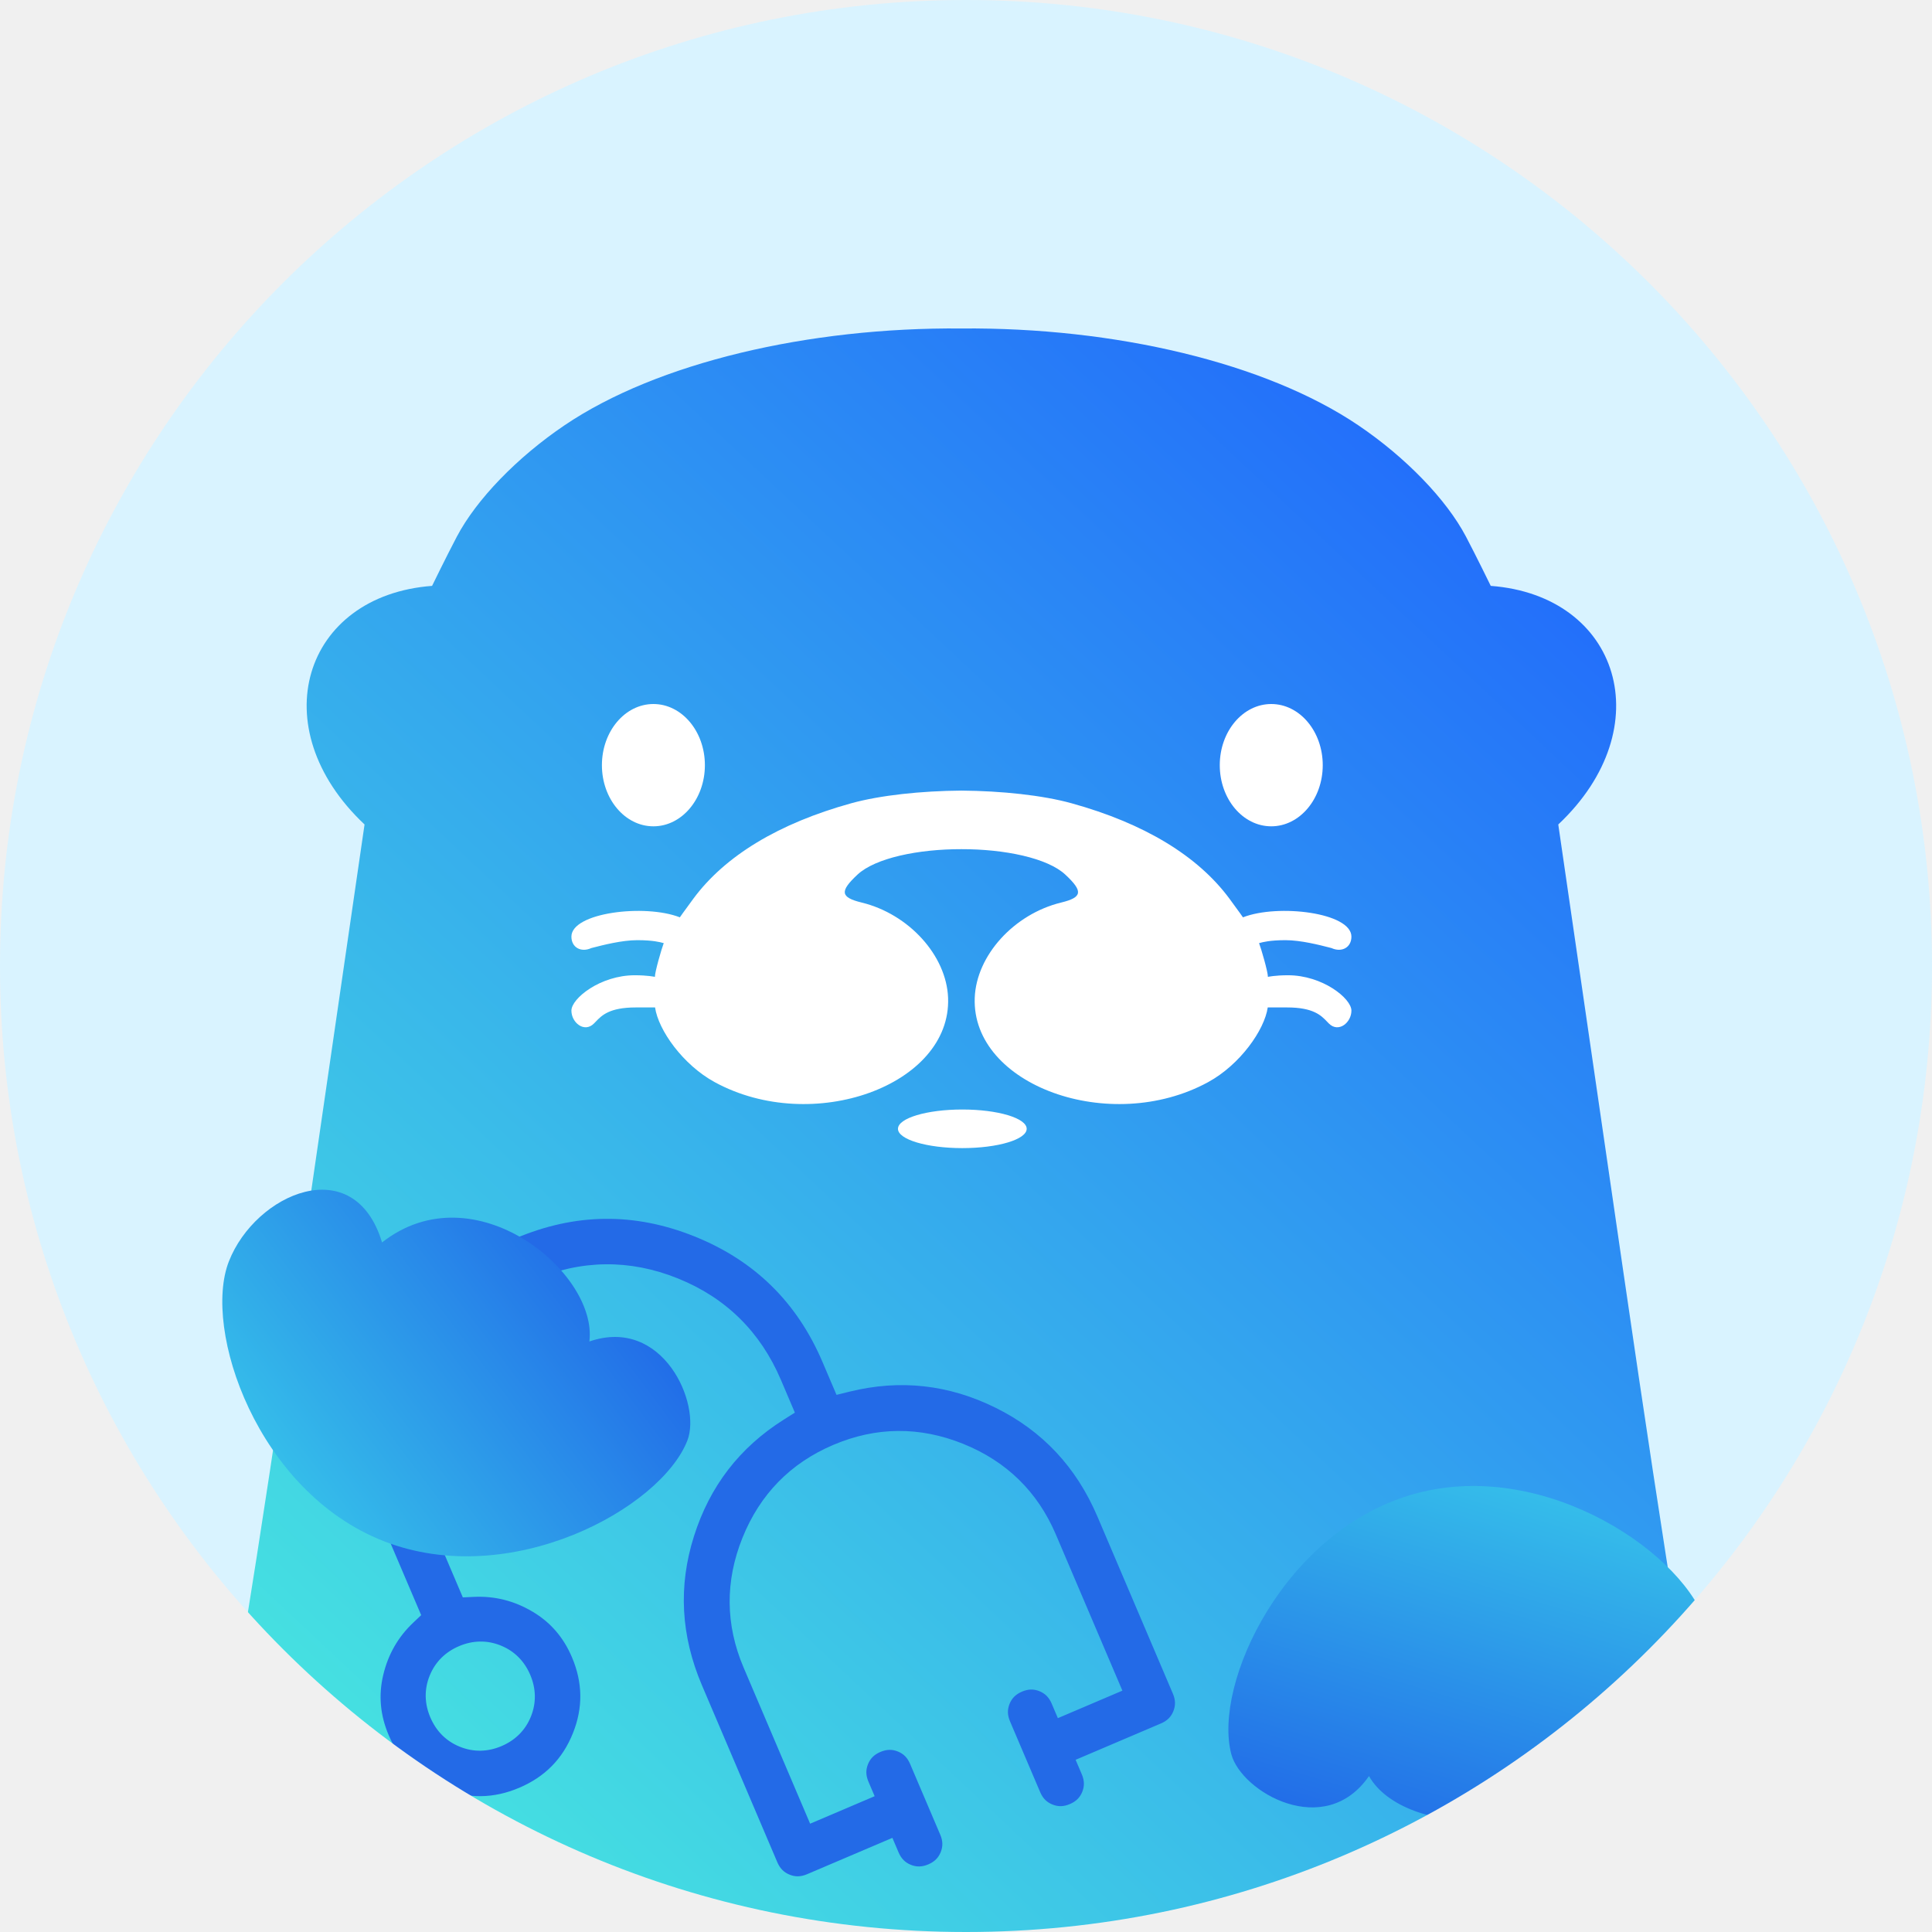
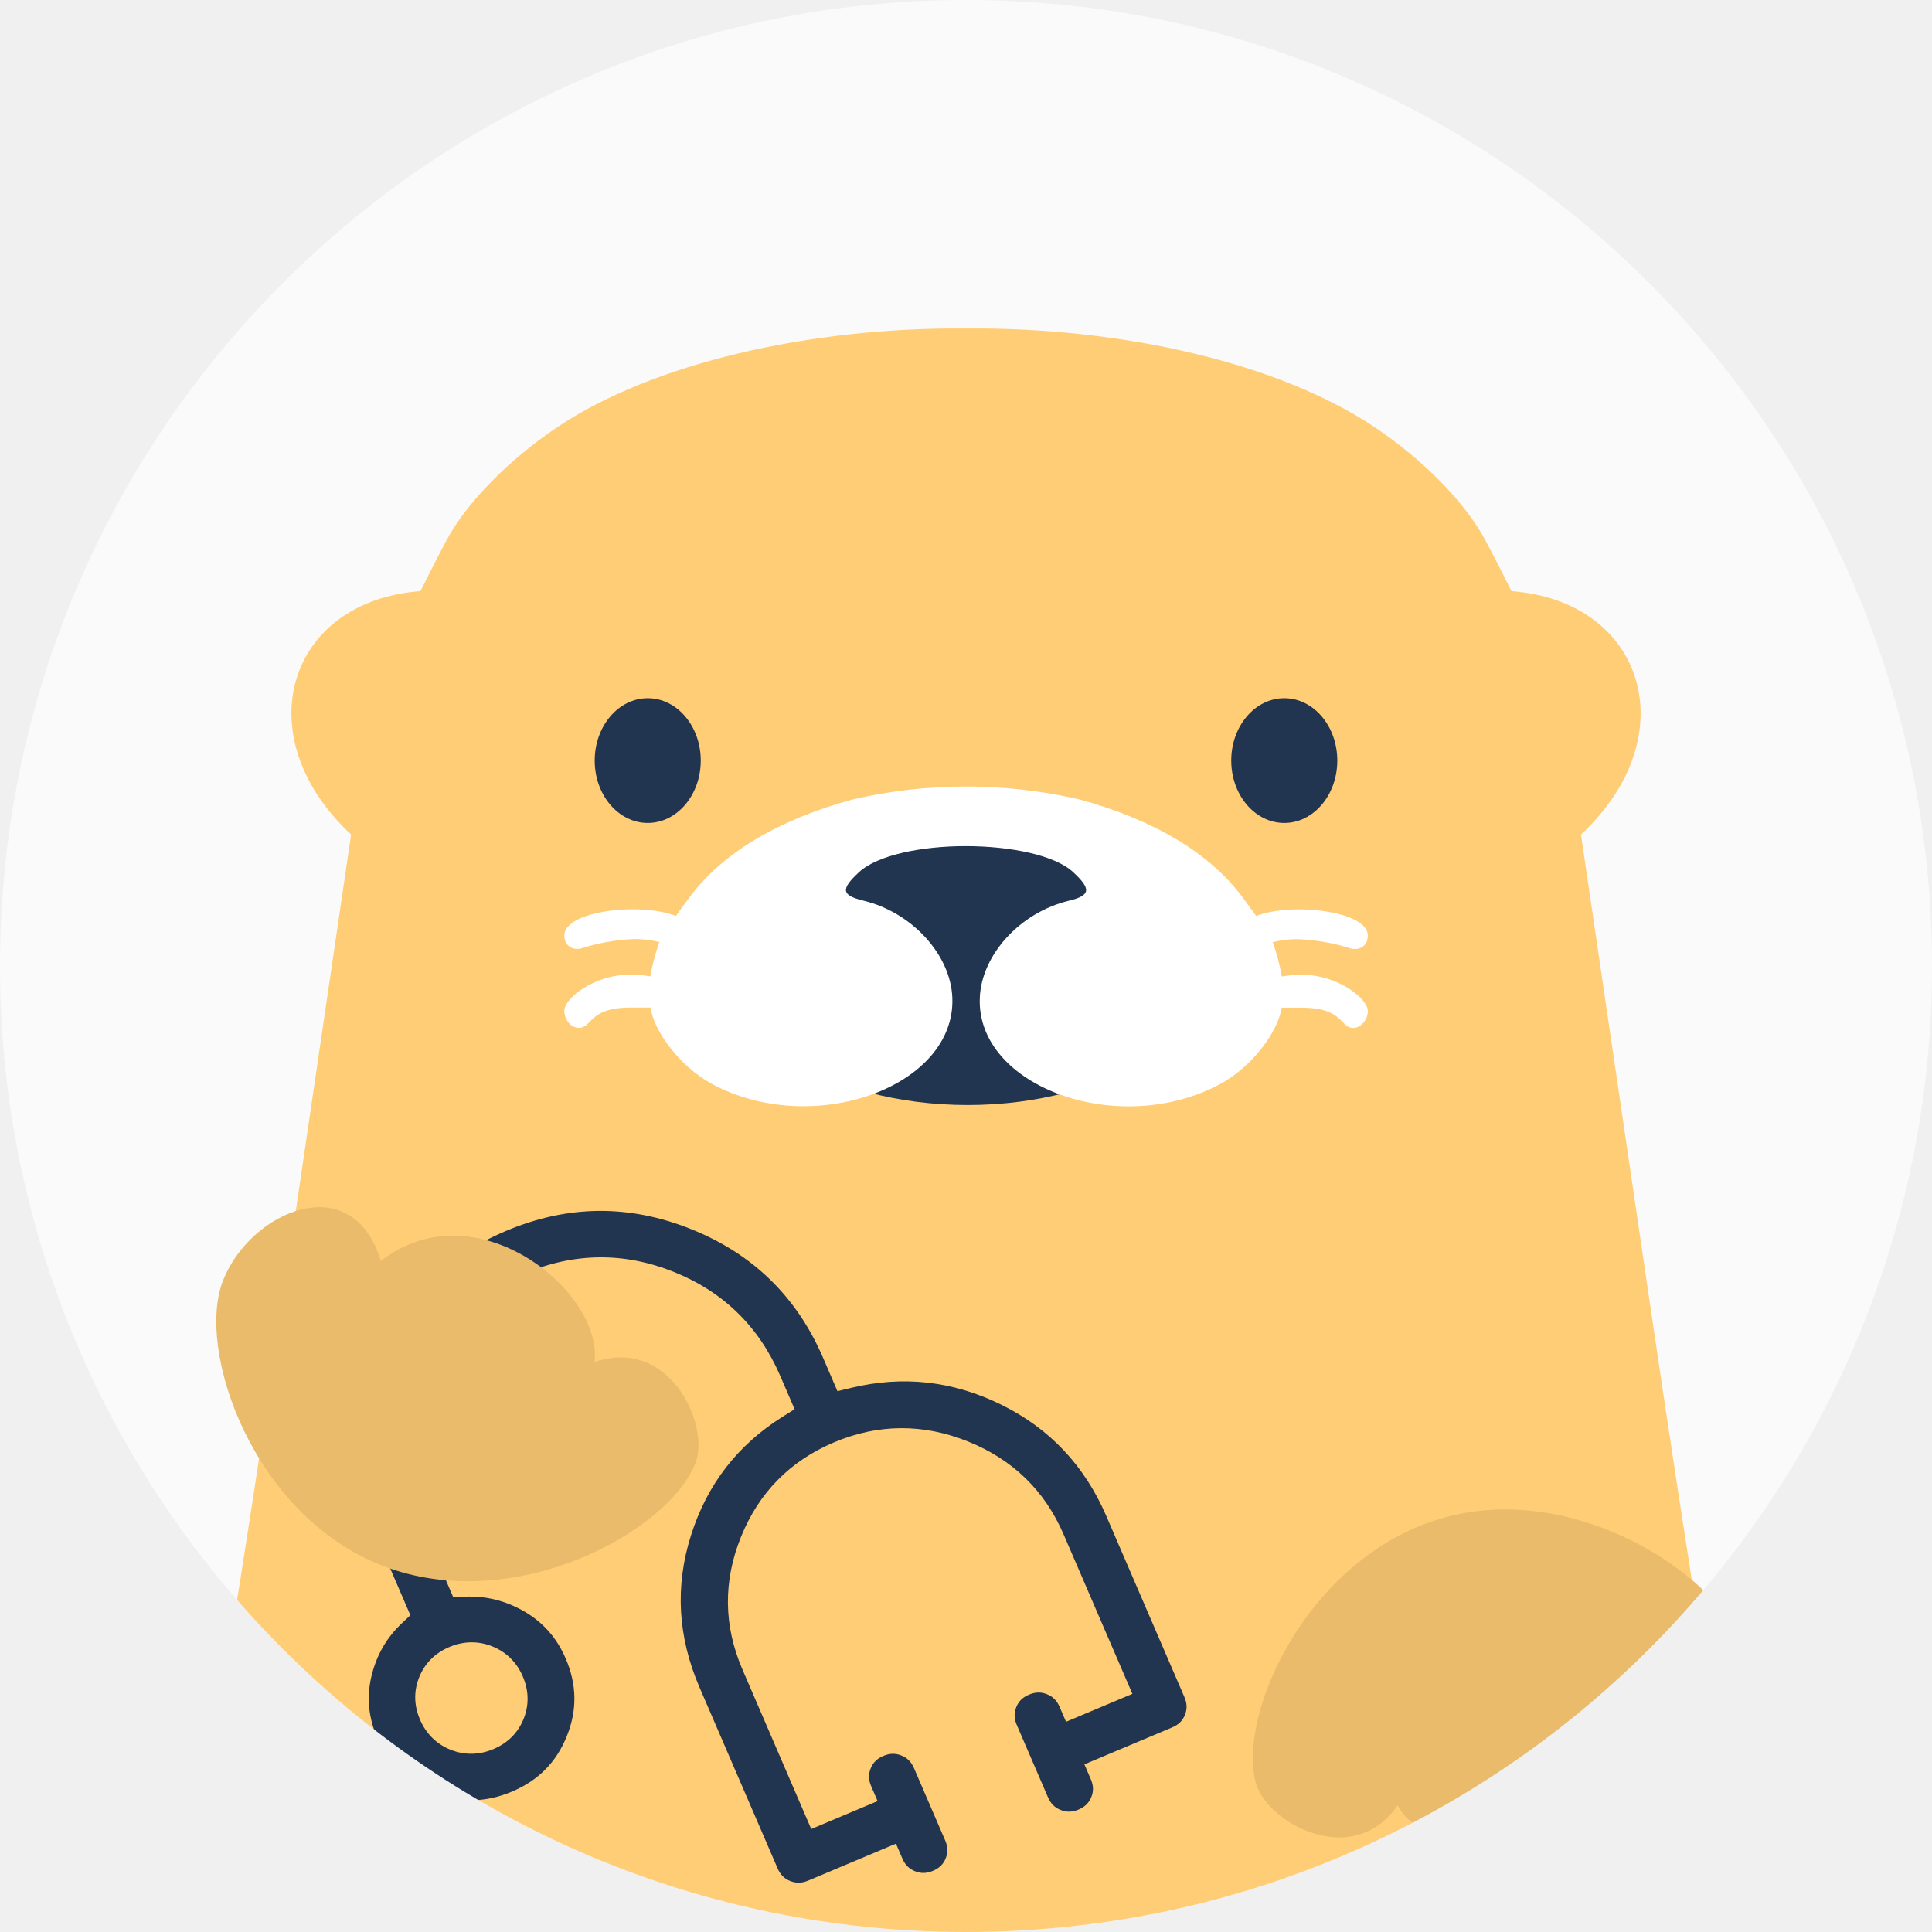
<svg xmlns="http://www.w3.org/2000/svg" width="100" height="100" viewBox="0 0 100 100" fill="none">
-   <circle cx="50" cy="50" r="50" fill="#D9F3FF" />
-   <mask id="mask0_13124_2635" style="mask-type:alpha" maskUnits="userSpaceOnUse" x="0" y="0" width="100" height="100">
-     <circle cx="50" cy="50" r="50" fill="url(#paint0_linear_13124_2635)" />
+   <circle cx="50" cy="50" r="50" fill="#FAFAFA" />
+   <mask id="mask0_12759_42483" style="mask-type:alpha" maskUnits="userSpaceOnUse" x="0" y="0" width="100" height="100">
+     <circle cx="50" cy="50" r="50" fill="url(#paint0_linear_12759_42483)" />
  </mask>
-   <g mask="url(#mask0_13124_2635)">
-     <ellipse cx="52.942" cy="53.2" rx="25.139" ry="30.167" fill="white" />
-     <path fill-rule="evenodd" clip-rule="evenodd" d="M10.374 100.198L10.652 100.072V100.198H10.374ZM80.196 100.198H49.896H49.628H19.328C11.46 100.198 9.703 100.115 9.703 99.747C9.703 99.499 10.247 96.988 10.913 94.167C11.705 90.81 13.289 81.027 15.496 65.857L18.869 42.675C13.536 37.654 15.701 30.825 22.364 30.325C22.364 30.325 23.115 28.784 23.644 27.78C24.661 25.848 26.768 23.67 29.224 22.01C34.014 18.773 41.838 16.935 49.762 17.002C57.687 16.935 65.51 18.773 70.301 22.01C72.757 23.67 74.864 25.848 75.881 27.78C76.409 28.784 77.161 30.325 77.161 30.325C83.823 30.825 85.988 37.654 80.656 42.675L84.028 65.857C86.235 81.027 87.819 90.81 88.611 94.167C89.277 96.988 89.822 99.499 89.822 99.747C89.822 100.115 88.064 100.198 80.196 100.198ZM49.762 40.921C51.841 40.938 53.958 41.16 55.467 41.578C59.221 42.618 61.998 44.297 63.639 46.519C64.179 47.25 64.335 47.481 64.335 47.481C66.146 46.773 69.949 47.234 69.949 48.48C69.949 49.043 69.449 49.313 68.918 49.072L68.837 49.051C68.309 48.915 67.33 48.663 66.536 48.663C65.726 48.663 65.35 48.768 65.222 48.803C65.186 48.813 65.17 48.818 65.168 48.813C65.287 49.124 65.627 50.302 65.627 50.562C65.627 50.562 66.001 50.479 66.667 50.479C68.45 50.479 69.949 51.677 69.949 52.311C69.949 52.928 69.282 53.477 68.783 52.977C68.753 52.948 68.724 52.917 68.694 52.886C68.382 52.56 67.984 52.145 66.617 52.145H65.618C65.451 53.311 64.183 55.114 62.526 56.015C57.462 58.771 50.282 56.175 50.452 51.649C50.534 49.457 52.481 47.311 54.927 46.715C56.027 46.447 56.072 46.138 55.14 45.269C54.217 44.409 51.991 43.948 49.762 43.953C47.534 43.948 45.307 44.409 44.384 45.269C43.452 46.138 43.498 46.447 44.597 46.715C47.044 47.311 48.99 49.457 49.073 51.649C49.243 56.175 42.062 58.771 36.999 56.015C35.342 55.114 34.073 53.311 33.906 52.145H32.907C31.541 52.145 31.143 52.56 30.831 52.886L30.831 52.886C30.801 52.917 30.771 52.948 30.742 52.977C30.242 53.477 29.576 52.928 29.576 52.311C29.576 51.677 31.075 50.479 32.857 50.479C33.523 50.479 33.897 50.562 33.897 50.562C33.897 50.302 34.237 49.124 34.356 48.813C34.355 48.818 34.338 48.813 34.303 48.803C34.175 48.768 33.798 48.663 32.988 48.663C32.194 48.663 31.215 48.915 30.687 49.051L30.606 49.072C30.076 49.313 29.576 49.043 29.576 48.48C29.576 47.234 33.379 46.773 35.189 47.481C35.189 47.481 35.346 47.25 35.886 46.519C37.527 44.297 40.303 42.618 44.057 41.578C45.567 41.16 47.683 40.938 49.762 40.921ZM89.151 100.198L88.872 100.072V100.198H89.151Z" fill="url(#paint1_linear_13124_2635)" />
-     <path d="M63.735 90.803C62.756 87.149 66.509 79.118 73.305 77.297C80.101 75.476 87.366 80.554 88.346 84.209C89.325 87.863 86.525 92.69 82.54 89.7C80.923 95.543 72.609 95.066 70.859 91.928C68.565 95.248 64.259 92.757 63.735 90.803Z" fill="url(#paint2_linear_13124_2635)" />
-     <ellipse cx="65.8" cy="39.605" rx="2.665" ry="3.165" fill="white" />
-     <ellipse cx="33.82" cy="39.605" rx="2.665" ry="3.165" fill="white" />
-     <ellipse cx="49.81" cy="58.427" rx="0.999" ry="3.331" transform="rotate(90 49.8099 58.4269)" fill="white" />
-     <path fill-rule="evenodd" clip-rule="evenodd" d="M42.576 70.504L43.298 72.198L43.974 72.031C46.593 71.387 49.102 71.663 51.535 72.867C53.959 74.067 55.712 75.935 56.808 78.509L60.71 87.668C60.85 87.997 60.849 88.281 60.733 88.57C60.617 88.859 60.42 89.065 60.091 89.205L55.674 91.087L55.995 91.841C56.135 92.17 56.134 92.454 56.018 92.743C55.901 93.033 55.705 93.238 55.376 93.378C55.047 93.519 54.763 93.518 54.474 93.401C54.184 93.285 53.979 93.089 53.839 92.76L52.278 89.096C52.138 88.767 52.139 88.483 52.255 88.193C52.371 87.904 52.568 87.699 52.897 87.559C53.226 87.418 53.51 87.419 53.799 87.535C54.088 87.652 54.294 87.848 54.434 88.177L54.755 88.931L58.095 87.508L54.652 79.427C53.708 77.211 52.093 75.634 49.847 74.73C47.6 73.826 45.344 73.844 43.128 74.789C40.911 75.733 39.335 77.347 38.431 79.594C37.527 81.84 37.545 84.096 38.489 86.313L41.932 94.394L45.272 92.971L44.95 92.218C44.81 91.888 44.811 91.604 44.927 91.315C45.044 91.026 45.24 90.82 45.569 90.68C45.898 90.54 46.183 90.541 46.472 90.657C46.761 90.773 46.966 90.97 47.106 91.299L48.667 94.963C48.808 95.292 48.807 95.576 48.691 95.865C48.574 96.154 48.378 96.36 48.049 96.5C47.719 96.64 47.435 96.639 47.146 96.523C46.857 96.407 46.652 96.21 46.511 95.881L46.19 95.127L41.773 97.009C41.444 97.15 41.159 97.149 40.87 97.032C40.581 96.916 40.376 96.72 40.235 96.391L36.333 87.231C35.237 84.658 35.103 82.1 35.918 79.52C36.735 76.932 38.274 74.931 40.553 73.489L41.142 73.117L40.42 71.422C39.36 68.935 37.57 67.171 35.08 66.168C32.59 65.166 30.077 65.198 27.59 66.258C25.102 67.318 23.338 69.108 22.336 71.598C21.334 74.088 21.366 76.601 22.425 79.088L23.956 82.681L24.525 82.654C25.601 82.603 26.604 82.853 27.552 83.412C28.481 83.959 29.16 84.736 29.601 85.771C30.167 87.1 30.181 88.399 29.65 89.719C29.119 91.039 28.208 91.967 26.879 92.533C25.55 93.099 24.251 93.113 22.931 92.582C21.611 92.051 20.684 91.14 20.118 89.811C19.677 88.776 19.587 87.748 19.835 86.7C20.09 85.628 20.604 84.732 21.386 83.991L21.8 83.599L20.269 80.007C18.949 76.908 18.916 73.831 20.166 70.725C21.416 67.618 23.573 65.422 26.671 64.102C29.77 62.782 32.847 62.749 35.953 63.999C39.059 65.249 41.256 67.405 42.576 70.504ZM23.758 85.205C23.049 85.507 22.525 86.024 22.238 86.736C21.951 87.448 21.972 88.184 22.274 88.893C22.576 89.601 23.092 90.126 23.804 90.412C24.516 90.699 25.252 90.679 25.961 90.377C26.67 90.075 27.194 89.558 27.481 88.846C27.767 88.134 27.747 87.398 27.445 86.689C27.143 85.981 26.627 85.456 25.914 85.17C25.202 84.883 24.467 84.903 23.758 85.205Z" fill="#236AE7" />
-     <path d="M35.578 74.561C34.202 78.085 26.421 82.332 19.867 79.772C13.313 77.213 10.469 68.818 11.845 65.294C13.221 61.77 18.336 59.54 19.775 64.309C24.54 60.56 30.955 65.87 30.506 69.435C34.321 68.12 36.314 72.677 35.578 74.561Z" fill="url(#paint3_linear_13124_2635)" />
+   <g mask="url(#mask0_12759_42483)">
+     <g clip-path="url(#clip0_12759_42483)">
+       <path fill-rule="evenodd" clip-rule="evenodd" d="M91.004 100C90.774 98.933 90.421 97.387 90.029 95.733C89.21 92.307 87.58 82.327 85.308 66.849L81.831 43.196C87.324 38.073 85.095 31.105 78.231 30.597C78.231 30.597 77.456 29.022 76.9 27.998C75.852 26.021 73.683 23.807 71.151 22.113C66.228 18.809 58.153 16.934 50.002 17.003C41.851 16.934 33.776 18.809 28.842 22.113C26.31 23.817 24.141 26.027 23.093 27.998C22.548 29.022 21.762 30.597 21.762 30.597C14.902 31.105 12.68 38.073 18.173 43.196L14.699 66.849C12.424 82.334 10.793 92.307 9.975 95.733C9.579 97.387 9.246 98.936 9 100H91.004Z" fill="#FFCD75" />
+       <ellipse cx="50.088" cy="48.959" rx="13.142" ry="8.237" fill="#213450" />
+       <path d="M65.006 92.3C64.008 88.574 67.864 80.38 74.864 78.522C81.864 76.664 89.353 81.843 90.361 85.573C91.369 89.302 88.485 94.228 84.373 91.174C82.709 97.134 74.142 96.646 72.339 93.447C69.98 96.837 65.545 94.294 65.006 92.3Z" fill="#E9BB6A" />
+       <path d="M66.474 42.596C67.99 42.596 69.218 41.151 69.218 39.368C69.218 37.584 67.99 36.139 66.474 36.139C64.958 36.139 63.729 37.584 63.729 39.368C63.729 41.151 64.958 42.596 66.474 42.596Z" fill="#213450" />
+       <path d="M33.527 42.596C35.042 42.596 36.271 41.151 36.271 39.368C36.271 37.584 35.042 36.139 33.527 36.139C32.011 36.139 30.782 37.584 30.782 39.368C30.782 41.151 32.011 42.596 33.527 42.596Z" fill="#213450" />
+       <path d="M55.322 46.623C52.803 47.229 50.797 49.42 50.714 51.657C50.537 56.27 57.933 58.922 63.153 56.111C64.86 55.189 66.168 53.35 66.337 52.158H67.369C68.776 52.158 69.185 52.583 69.508 52.912L69.598 53.008C70.113 53.518 70.799 52.958 70.799 52.329C70.799 51.7 69.255 50.458 67.418 50.458C67.059 50.451 66.701 50.48 66.347 50.543C66.241 49.936 66.083 49.339 65.875 48.758C65.875 48.758 65.895 48.758 65.928 48.758C66.371 48.647 66.828 48.6 67.285 48.616C68.088 48.657 68.882 48.79 69.654 49.011L69.737 49.034C70.286 49.278 70.799 49.001 70.799 48.428C70.799 47.156 66.883 46.688 65.016 47.41C65.016 47.41 64.857 47.173 64.298 46.422C62.608 44.155 59.746 42.442 55.88 41.381C52.014 40.485 47.99 40.485 44.123 41.381C40.257 42.442 37.396 44.155 35.706 46.422C35.147 47.166 34.987 47.41 34.987 47.41C33.121 46.682 29.208 47.15 29.208 48.422C29.208 48.995 29.721 49.272 30.269 49.028L30.353 49.005C31.124 48.783 31.919 48.651 32.721 48.609C33.178 48.593 33.635 48.641 34.079 48.751C34.112 48.751 34.132 48.751 34.132 48.751C33.924 49.332 33.766 49.929 33.66 50.537C33.306 50.473 32.947 50.444 32.588 50.451C30.752 50.451 29.208 51.673 29.208 52.322C29.208 52.971 29.893 53.512 30.409 53.001L30.499 52.906C30.832 52.576 31.231 52.151 32.638 52.151H33.67C33.839 53.34 35.147 55.179 36.853 56.105C42.074 58.915 49.469 56.266 49.293 51.65C49.21 49.413 47.204 47.222 44.685 46.616C43.551 46.343 43.504 46.026 44.466 45.14C45.427 44.254 47.709 43.792 50.005 43.796C52.301 43.799 54.596 44.26 55.544 45.14C56.493 46.02 56.456 46.349 55.322 46.623Z" fill="white" />
+       <path fill-rule="evenodd" clip-rule="evenodd" d="M42.6 70.275L43.346 72.007L44.043 71.839C46.737 71.186 49.32 71.474 51.827 72.708C54.326 73.938 56.134 75.85 57.268 78.481L61.305 87.842C61.45 88.178 61.45 88.469 61.331 88.764C61.211 89.059 61.01 89.268 60.671 89.411L56.128 91.323L56.46 92.093C56.605 92.43 56.605 92.72 56.486 93.015C56.367 93.31 56.165 93.519 55.827 93.662C55.488 93.804 55.196 93.803 54.898 93.683C54.6 93.564 54.388 93.363 54.243 93.027L52.628 89.282C52.483 88.946 52.483 88.655 52.602 88.36C52.721 88.065 52.923 87.856 53.261 87.714C53.6 87.571 53.892 87.573 54.19 87.692C54.488 87.811 54.7 88.012 54.845 88.349L55.178 89.119L58.612 87.674L55.05 79.414C54.073 77.148 52.408 75.535 50.094 74.607C47.779 73.679 45.457 73.693 43.177 74.652C40.898 75.612 39.278 77.257 38.353 79.549C37.427 81.841 37.451 84.145 38.428 86.41L41.989 94.67L45.424 93.225L45.092 92.454C44.947 92.118 44.947 91.827 45.066 91.532C45.185 91.237 45.387 91.028 45.725 90.885C46.064 90.743 46.356 90.744 46.654 90.864C46.952 90.983 47.164 91.184 47.309 91.521L48.924 95.265C49.069 95.602 49.069 95.892 48.95 96.187C48.831 96.482 48.629 96.691 48.29 96.834C47.952 96.976 47.659 96.975 47.361 96.855C47.064 96.736 46.852 96.535 46.707 96.199L46.374 95.428L41.831 97.34C41.492 97.483 41.2 97.481 40.902 97.362C40.604 97.243 40.392 97.042 40.247 96.705L36.21 87.344C35.076 84.714 34.933 82.101 35.766 79.468C36.601 76.827 38.181 74.787 40.524 73.32L41.129 72.941L40.382 71.209C39.286 68.666 37.439 66.861 34.874 65.832C32.309 64.804 29.722 64.831 27.163 65.908C24.605 66.984 22.793 68.809 21.767 71.349C20.741 73.889 20.779 76.456 21.875 78.998L23.459 82.67L24.045 82.644C25.152 82.594 26.185 82.852 27.163 83.424C28.119 83.985 28.821 84.78 29.277 85.838C29.863 87.196 29.88 88.523 29.336 89.87C28.792 91.217 27.857 92.162 26.49 92.737C25.123 93.312 23.785 93.324 22.425 92.778C21.066 92.233 20.109 91.301 19.523 89.943C19.067 88.885 18.972 87.835 19.226 86.765C19.485 85.671 20.013 84.757 20.817 84.003L21.241 83.603L19.658 79.932C18.292 76.765 18.251 73.622 19.532 70.453C20.812 67.284 23.026 65.045 26.213 63.704C29.4 62.363 32.568 62.335 35.768 63.619C38.968 64.902 41.234 67.109 42.6 70.275ZM23.26 85.248C22.531 85.554 21.993 86.081 21.699 86.807C21.406 87.534 21.428 88.285 21.741 89.01C22.053 89.734 22.586 90.271 23.32 90.565C24.053 90.859 24.811 90.84 25.54 90.533C26.269 90.226 26.807 89.7 27.101 88.973C27.394 88.247 27.372 87.496 27.059 86.771C26.747 86.046 26.214 85.51 25.48 85.216C24.747 84.921 23.989 84.941 23.26 85.248Z" fill="#213450" />
+       <path d="M35.995 75.731C34.578 79.326 26.547 83.658 19.809 81.046C13.072 78.433 10.125 69.87 11.545 66.275C12.966 62.681 18.233 60.404 19.713 65.271C24.624 61.446 31.231 66.862 30.769 70.499C34.701 69.158 36.754 73.807 35.995 75.731Z" fill="#E9BB6A" />
+     </g>
  </g>
  <defs>
-     <linearGradient id="paint0_linear_13124_2635" x1="92.672" y1="8.709" x2="39.354" y2="73.309" gradientUnits="userSpaceOnUse">
+     <linearGradient id="paint0_linear_12759_42483" x1="92.672" y1="8.709" x2="39.354" y2="73.309" gradientUnits="userSpaceOnUse">
      <stop stop-color="#1F85B6" />
      <stop offset="0.375" stop-color="#568DAE" />
      <stop offset="1" stop-color="#4D72AA" />
    </linearGradient>
-     <linearGradient id="paint1_linear_13124_2635" x1="82.525" y1="29.159" x2="17.878" y2="98.139" gradientUnits="userSpaceOnUse">
-       <stop stop-color="#226CFB" />
-       <stop offset="1" stop-color="#48E9DF" />
-     </linearGradient>
-     <linearGradient id="paint2_linear_13124_2635" x1="67.091" y1="94.359" x2="73.715" y2="72.244" gradientUnits="userSpaceOnUse">
-       <stop stop-color="#216AE8" />
-       <stop offset="1" stop-color="#38CAEA" />
-     </linearGradient>
-     <linearGradient id="paint3_linear_13124_2635" x1="34.982" y1="69.708" x2="16.543" y2="83.6" gradientUnits="userSpaceOnUse">
-       <stop stop-color="#216AE8" />
-       <stop offset="1" stop-color="#38CAEA" />
-     </linearGradient>
+     <clipPath id="clip0_12759_42483">
+       <rect width="82" height="83" fill="white" transform="translate(9.00012 17)" />
+     </clipPath>
  </defs>
</svg>
